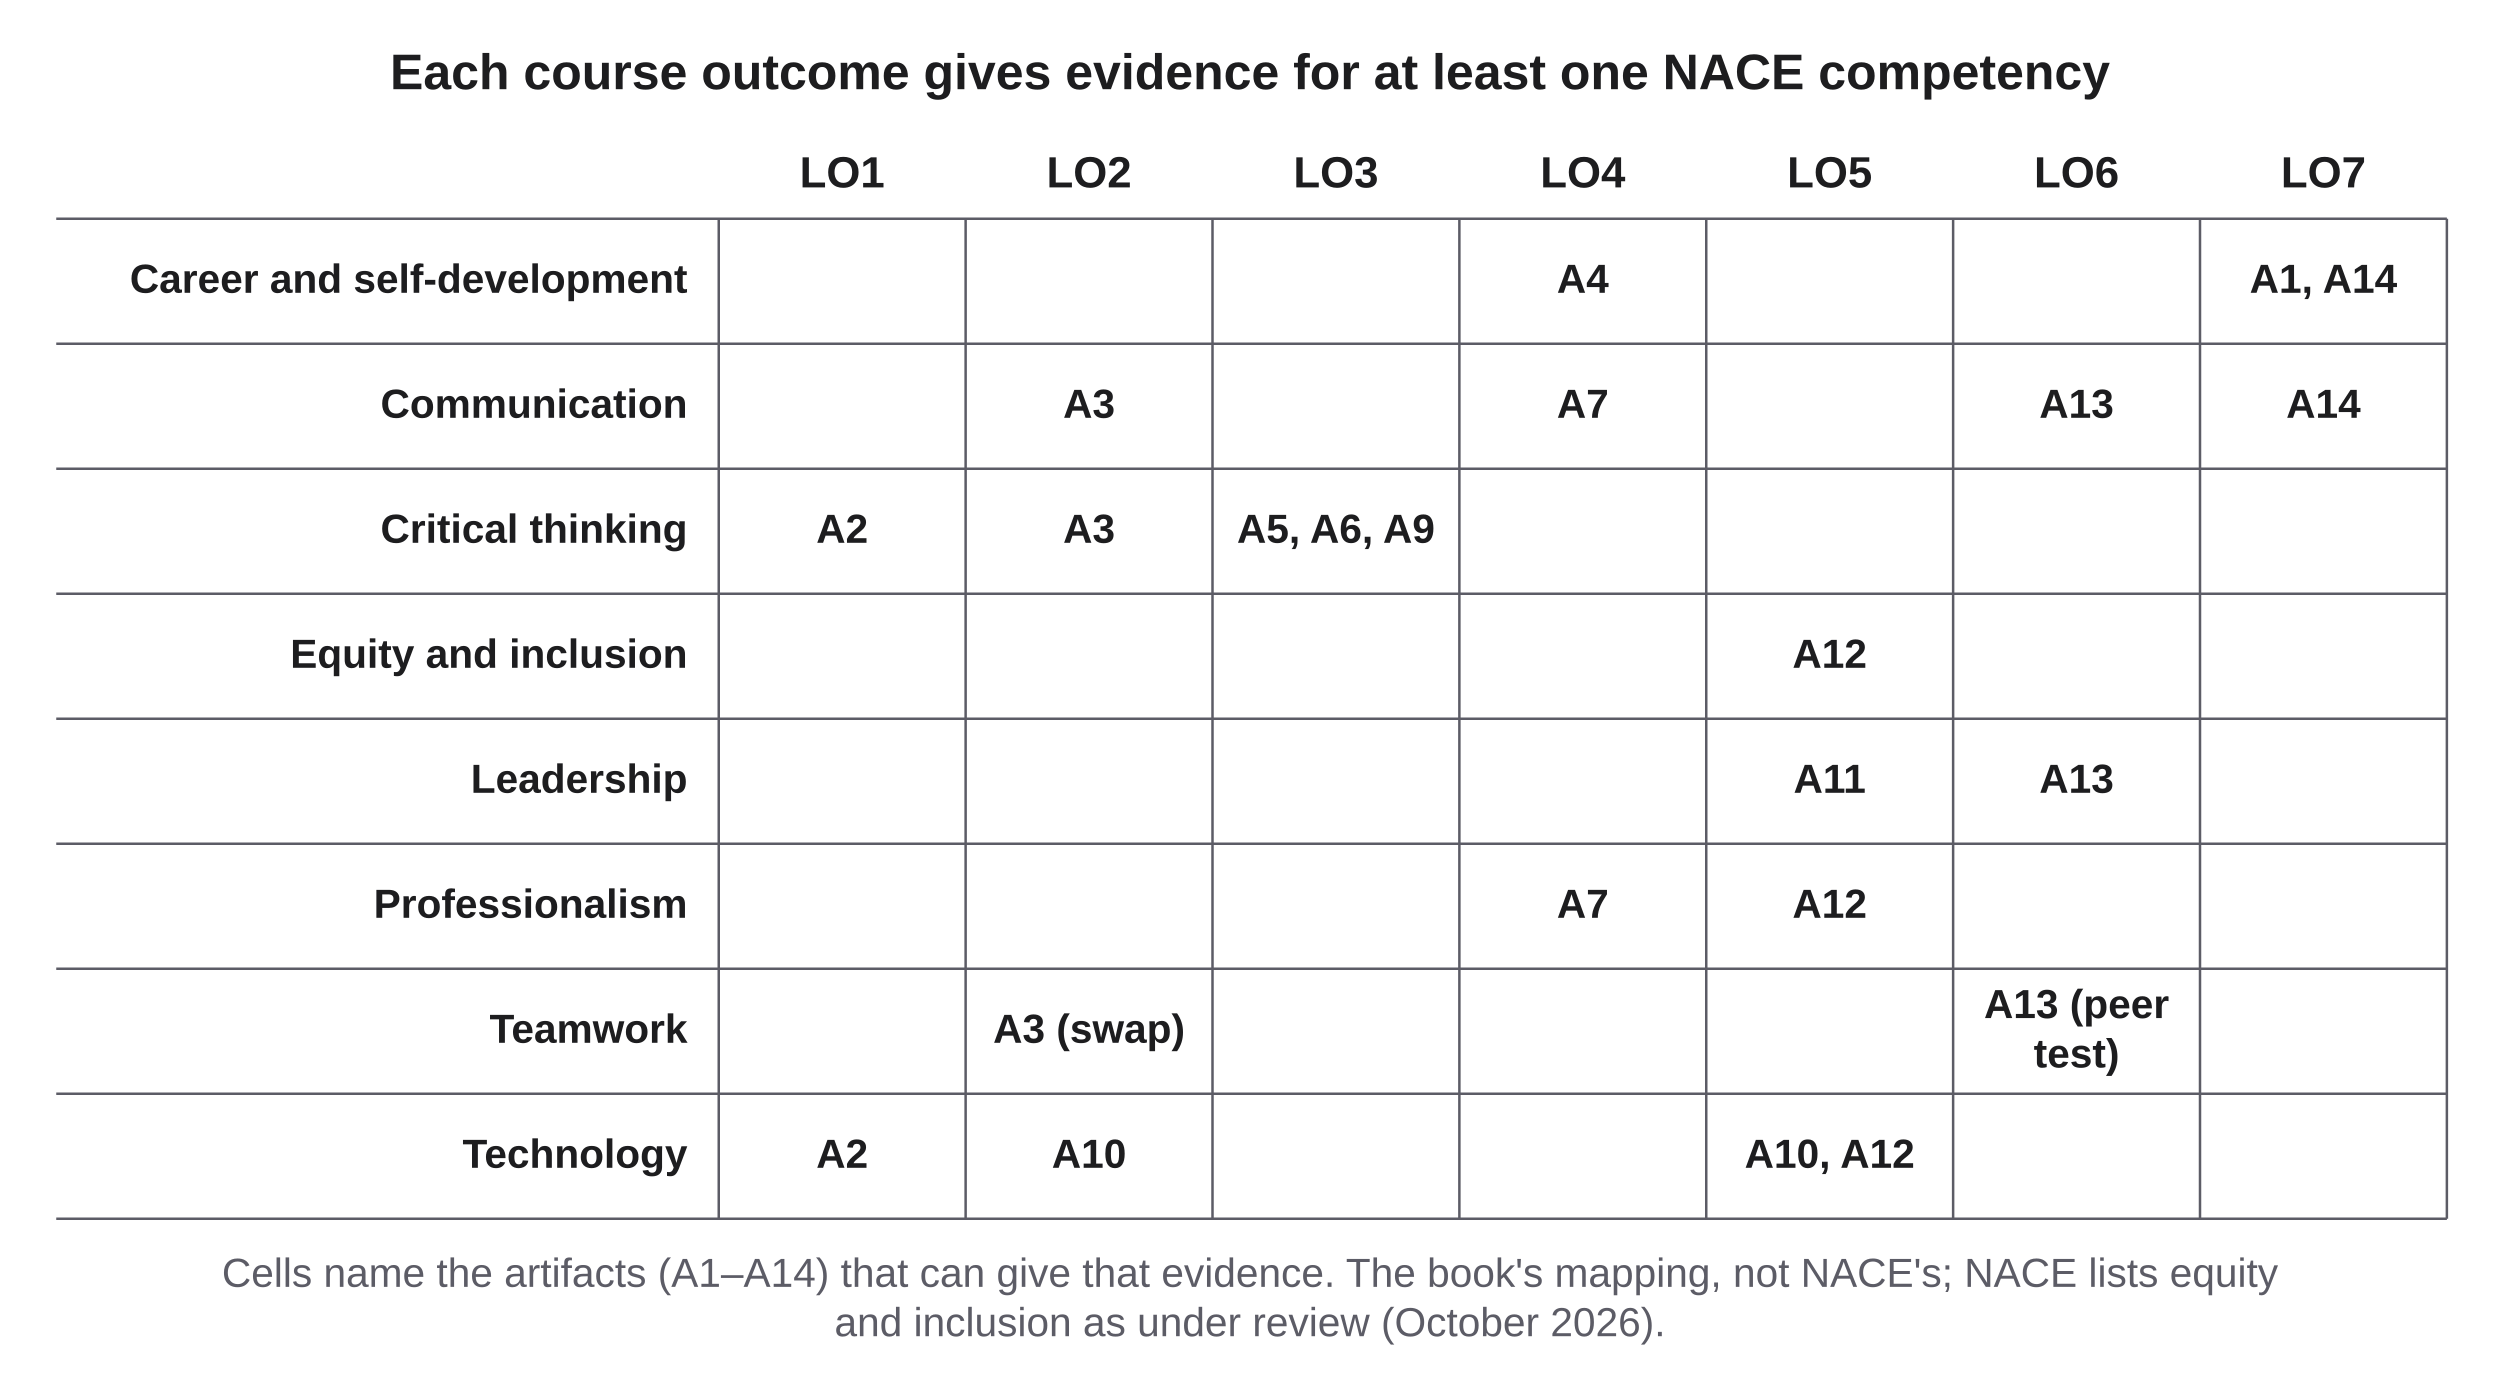
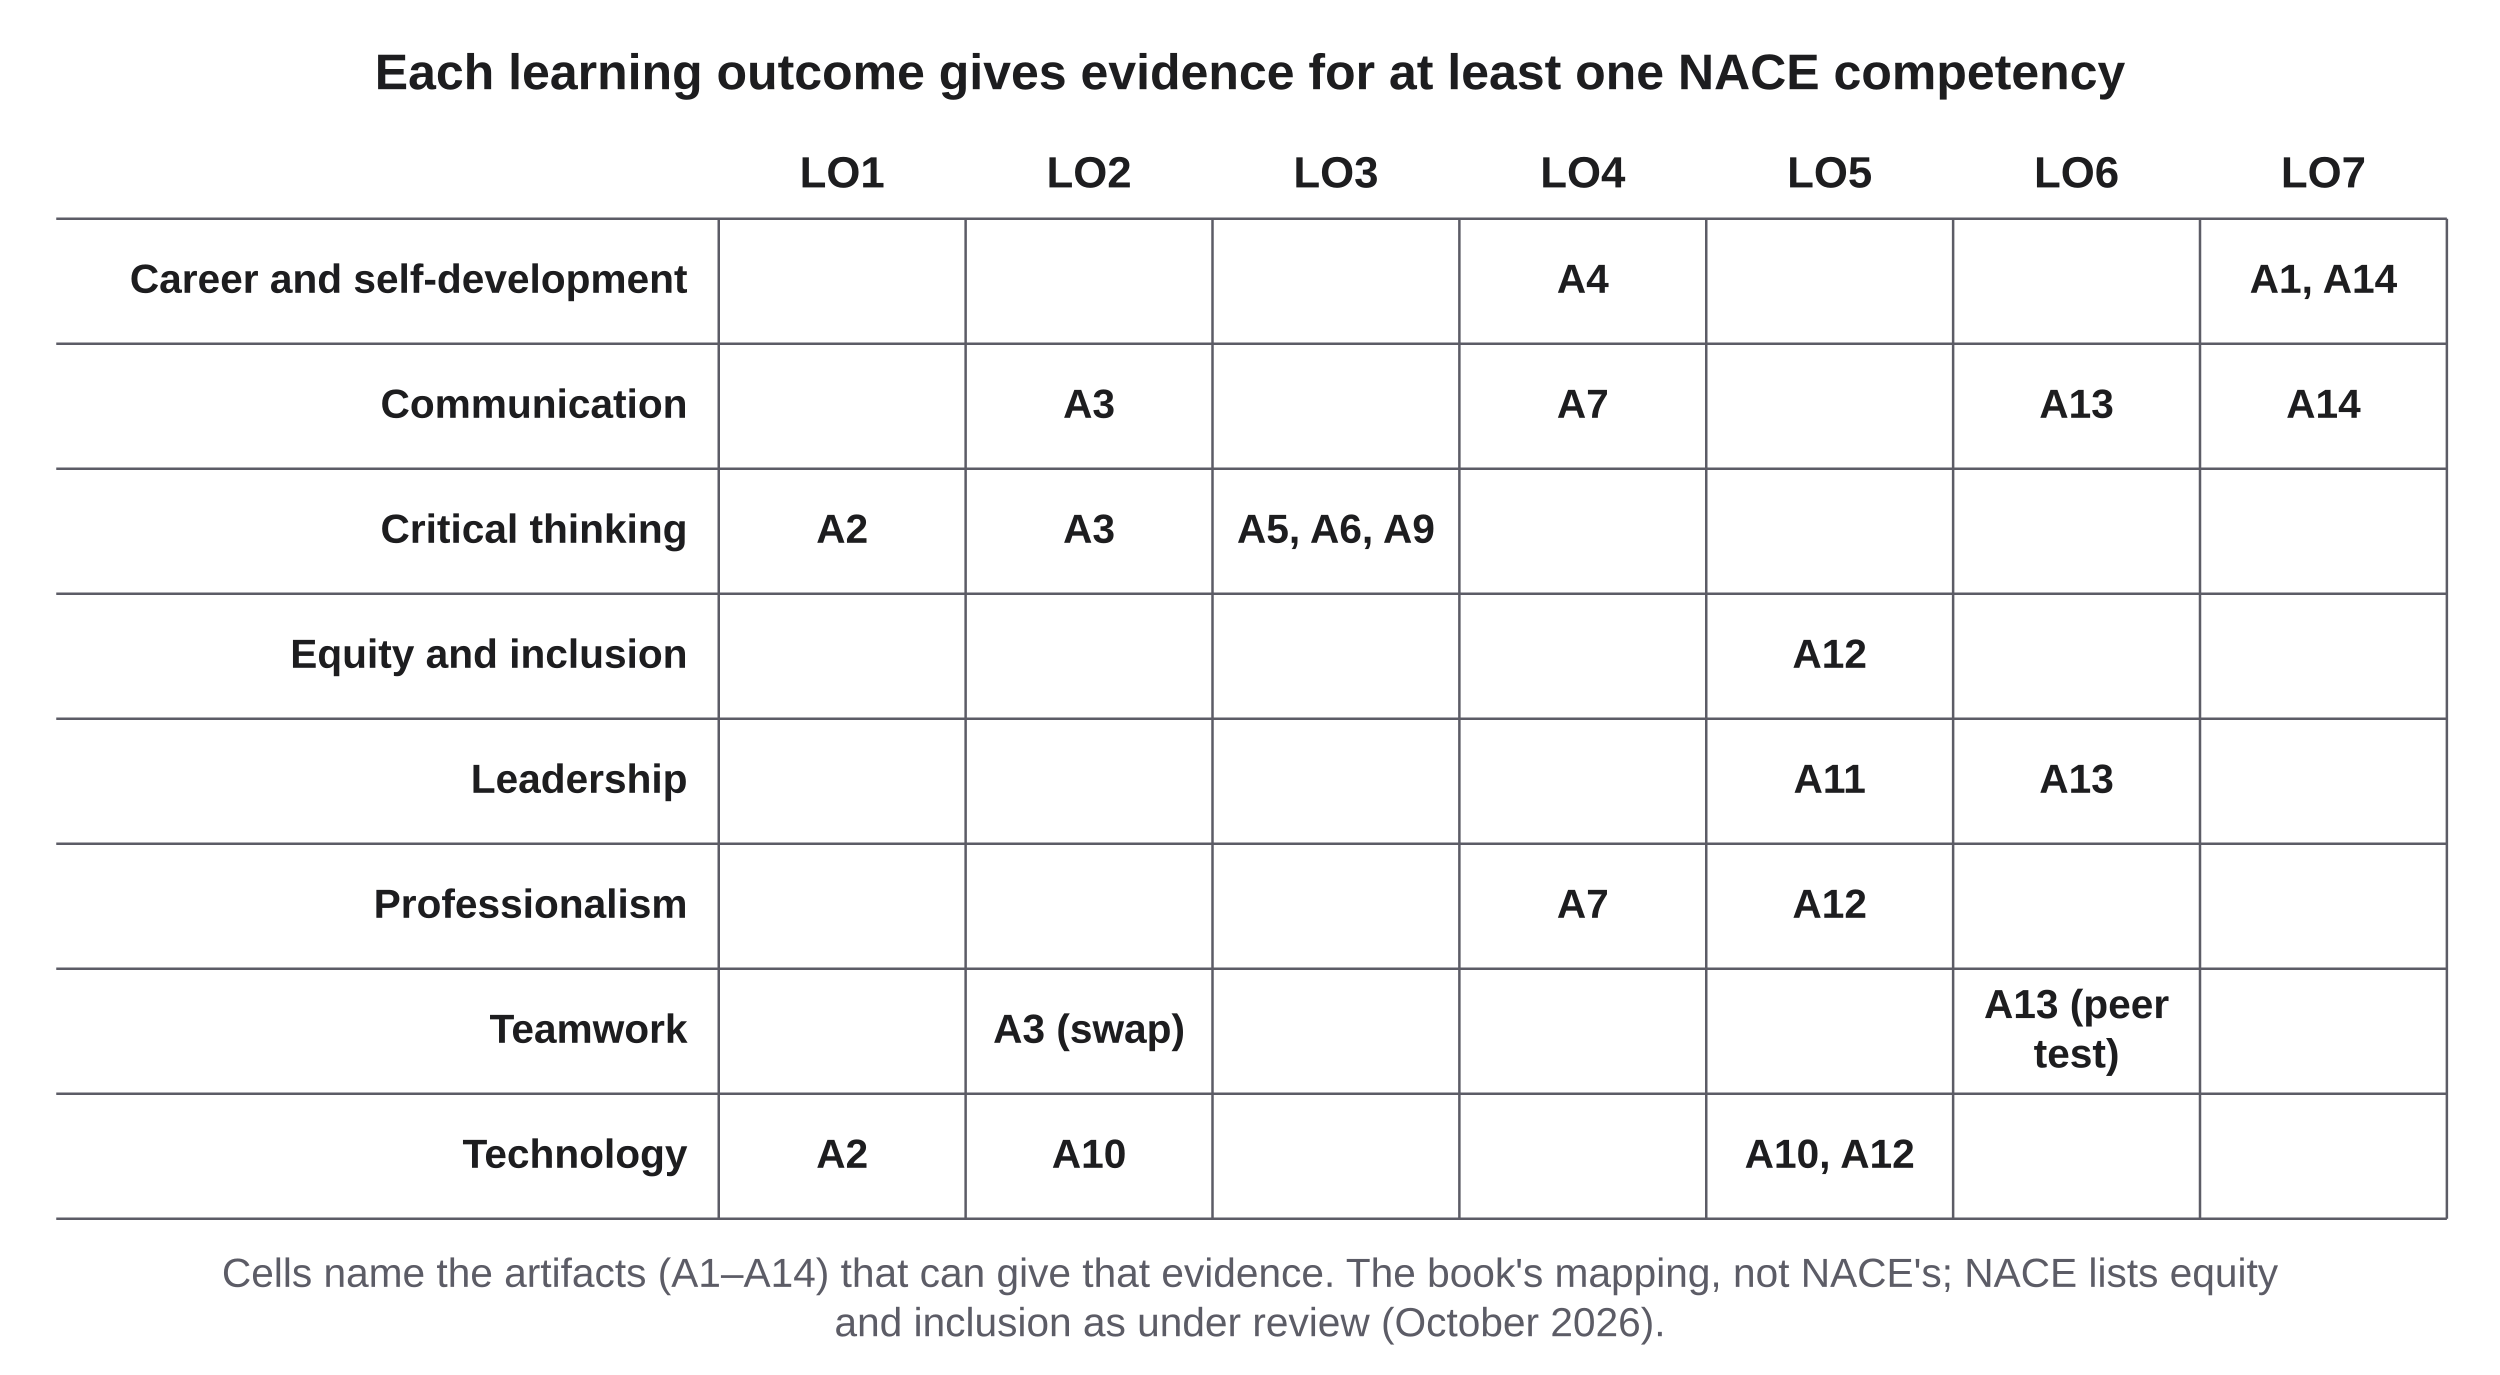
<svg xmlns="http://www.w3.org/2000/svg" viewBox="0 0 800 440" width="800" height="440" role="img" font-family="'Source Sans 3', 'Source Sans Pro', 'Helvetica Neue', Arial, sans-serif">
  <defs>
    <marker id="arrow-color" viewBox="0 0 10 10" refX="9" refY="5" markerWidth="7" markerHeight="7" orient="auto-start-reverse">
      <path d="M0,0 L10,5 L0,10 z" fill="#1D1D1F" />
    </marker>
    <pattern id="hatch" patternUnits="userSpaceOnUse" width="8" height="8" patternTransform="rotate(45)">
      <rect width="8" height="8" fill="#FFFFFF" />
      <line x1="0" y1="0" x2="0" y2="8" stroke="#9A9A9A" stroke-width="1.3" />
    </pattern>
    <pattern id="dots" patternUnits="userSpaceOnUse" width="7" height="7">
      <rect width="7" height="7" fill="#FFFFFF" />
      <circle cx="3.5" cy="3.5" r="1.2" fill="#000" />
    </pattern>
  </defs>
  <rect width="800" height="440" fill="#FFFFFF" />
-   <text x="400.0" y="24.0" font-size="16" font-weight="700" text-anchor="middle" dominant-baseline="middle" fill="#1D1D1F" style="">Each course outcome gives evidence for at least one NACE competency</text>
+   <text x="400.0" y="24.0" font-size="16" font-weight="700" text-anchor="middle" dominant-baseline="middle" fill="#1D1D1F" style="">Each learning outcome gives evidence for at least one NACE competency</text>
  <text x="269.5" y="56.0" font-size="14" font-weight="700" text-anchor="middle" dominant-baseline="middle" fill="#1D1D1F" style="">LO1</text>
  <text x="348.5" y="56.0" font-size="14" font-weight="700" text-anchor="middle" dominant-baseline="middle" fill="#1D1D1F" style="">LO2</text>
  <text x="427.5" y="56.0" font-size="14" font-weight="700" text-anchor="middle" dominant-baseline="middle" fill="#1D1D1F" style="">LO3</text>
  <text x="506.5" y="56.0" font-size="14" font-weight="700" text-anchor="middle" dominant-baseline="middle" fill="#1D1D1F" style="">LO4</text>
  <text x="585.5" y="56.0" font-size="14" font-weight="700" text-anchor="middle" dominant-baseline="middle" fill="#1D1D1F" style="">LO5</text>
  <text x="664.5" y="56.0" font-size="14" font-weight="700" text-anchor="middle" dominant-baseline="middle" fill="#1D1D1F" style="">LO6</text>
  <text x="743.5" y="56.0" font-size="14" font-weight="700" text-anchor="middle" dominant-baseline="middle" fill="#1D1D1F" style="">LO7</text>
  <text x="220.0" y="90.0" font-size="13" font-weight="600" text-anchor="end" dominant-baseline="middle" fill="#1D1D1F" style="">Career and self-development</text>
  <line x1="18" y1="70" x2="783" y2="70" stroke="#5C5C66" stroke-width="0.8" />
  <text x="506.5" y="90.0" font-size="13" font-weight="700" text-anchor="middle" dominant-baseline="middle" fill="#1D1D1F" style="">A4</text>
  <text x="743.5" y="90.0" font-size="13" font-weight="700" text-anchor="middle" dominant-baseline="middle" fill="#1D1D1F" style="">A1, A14</text>
  <text x="220.0" y="130.0" font-size="13" font-weight="600" text-anchor="end" dominant-baseline="middle" fill="#1D1D1F" style="">Communication</text>
  <line x1="18" y1="110" x2="783" y2="110" stroke="#5C5C66" stroke-width="0.8" />
  <text x="348.5" y="130.0" font-size="13" font-weight="700" text-anchor="middle" dominant-baseline="middle" fill="#1D1D1F" style="">A3</text>
  <text x="506.5" y="130.0" font-size="13" font-weight="700" text-anchor="middle" dominant-baseline="middle" fill="#1D1D1F" style="">A7</text>
  <text x="664.5" y="130.0" font-size="13" font-weight="700" text-anchor="middle" dominant-baseline="middle" fill="#1D1D1F" style="">A13</text>
  <text x="743.5" y="130.0" font-size="13" font-weight="700" text-anchor="middle" dominant-baseline="middle" fill="#1D1D1F" style="">A14</text>
  <text x="220.0" y="170.0" font-size="13" font-weight="600" text-anchor="end" dominant-baseline="middle" fill="#1D1D1F" style="">Critical thinking</text>
  <line x1="18" y1="150" x2="783" y2="150" stroke="#5C5C66" stroke-width="0.8" />
  <text x="269.5" y="170.0" font-size="13" font-weight="700" text-anchor="middle" dominant-baseline="middle" fill="#1D1D1F" style="">A2</text>
  <text x="348.5" y="170.0" font-size="13" font-weight="700" text-anchor="middle" dominant-baseline="middle" fill="#1D1D1F" style="">A3</text>
  <text x="427.5" y="170.0" font-size="13" font-weight="700" text-anchor="middle" dominant-baseline="middle" fill="#1D1D1F" style="">A5, A6, A9</text>
  <text x="220.0" y="210.0" font-size="13" font-weight="600" text-anchor="end" dominant-baseline="middle" fill="#1D1D1F" style="">Equity and inclusion</text>
  <line x1="18" y1="190" x2="783" y2="190" stroke="#5C5C66" stroke-width="0.8" />
  <text x="585.5" y="210.0" font-size="13" font-weight="700" text-anchor="middle" dominant-baseline="middle" fill="#1D1D1F" style="">A12</text>
  <text x="220.0" y="250.0" font-size="13" font-weight="600" text-anchor="end" dominant-baseline="middle" fill="#1D1D1F" style="">Leadership</text>
  <line x1="18" y1="230" x2="783" y2="230" stroke="#5C5C66" stroke-width="0.8" />
  <text x="585.5" y="250.0" font-size="13" font-weight="700" text-anchor="middle" dominant-baseline="middle" fill="#1D1D1F" style="">A11</text>
  <text x="664.5" y="250.0" font-size="13" font-weight="700" text-anchor="middle" dominant-baseline="middle" fill="#1D1D1F" style="">A13</text>
  <text x="220.0" y="290.0" font-size="13" font-weight="600" text-anchor="end" dominant-baseline="middle" fill="#1D1D1F" style="">Professionalism</text>
  <line x1="18" y1="270" x2="783" y2="270" stroke="#5C5C66" stroke-width="0.8" />
  <text x="506.5" y="290.0" font-size="13" font-weight="700" text-anchor="middle" dominant-baseline="middle" fill="#1D1D1F" style="">A7</text>
  <text x="585.5" y="290.0" font-size="13" font-weight="700" text-anchor="middle" dominant-baseline="middle" fill="#1D1D1F" style="">A12</text>
  <text x="220.0" y="330.0" font-size="13" font-weight="600" text-anchor="end" dominant-baseline="middle" fill="#1D1D1F" style="">Teamwork</text>
  <line x1="18" y1="310" x2="783" y2="310" stroke="#5C5C66" stroke-width="0.8" />
  <text x="348.5" y="330.0" font-size="13" font-weight="700" text-anchor="middle" dominant-baseline="middle" fill="#1D1D1F" style="">A3 (swap)</text>
  <text x="664.5" y="322.1" font-size="13" font-weight="700" text-anchor="middle" dominant-baseline="middle" fill="#1D1D1F" style="">A13 (peer</text>
  <text x="664.5" y="337.9" font-size="13" font-weight="700" text-anchor="middle" dominant-baseline="middle" fill="#1D1D1F" style="">test)</text>
  <text x="220.0" y="370.0" font-size="13" font-weight="600" text-anchor="end" dominant-baseline="middle" fill="#1D1D1F" style="">Technology</text>
  <line x1="18" y1="350" x2="783" y2="350" stroke="#5C5C66" stroke-width="0.8" />
  <text x="269.5" y="370.0" font-size="13" font-weight="700" text-anchor="middle" dominant-baseline="middle" fill="#1D1D1F" style="">A2</text>
  <text x="348.5" y="370.0" font-size="13" font-weight="700" text-anchor="middle" dominant-baseline="middle" fill="#1D1D1F" style="">A10</text>
  <text x="585.5" y="370.0" font-size="13" font-weight="700" text-anchor="middle" dominant-baseline="middle" fill="#1D1D1F" style="">A10, A12</text>
  <line x1="18" y1="390" x2="783" y2="390" stroke="#5C5C66" stroke-width="0.8" />
  <line x1="230" y1="70" x2="230" y2="390" stroke="#5C5C66" stroke-width="0.8" />
  <line x1="309" y1="70" x2="309" y2="390" stroke="#5C5C66" stroke-width="0.8" />
  <line x1="388" y1="70" x2="388" y2="390" stroke="#5C5C66" stroke-width="0.8" />
  <line x1="467" y1="70" x2="467" y2="390" stroke="#5C5C66" stroke-width="0.8" />
  <line x1="546" y1="70" x2="546" y2="390" stroke="#5C5C66" stroke-width="0.8" />
  <line x1="625" y1="70" x2="625" y2="390" stroke="#5C5C66" stroke-width="0.8" />
  <line x1="704" y1="70" x2="704" y2="390" stroke="#5C5C66" stroke-width="0.8" />
  <line x1="783" y1="70" x2="783" y2="390" stroke="#5C5C66" stroke-width="0.8" />
  <text x="400.0" y="408.1" font-size="13" font-weight="normal" text-anchor="middle" dominant-baseline="middle" fill="#5C5C66" style="">Cells name the artifacts (A1–A14) that can give that evidence. The book's mapping, not NACE's; NACE lists equity</text>
  <text x="400.0" y="423.9" font-size="13" font-weight="normal" text-anchor="middle" dominant-baseline="middle" fill="#5C5C66" style="">and inclusion as under review (October 2026).</text>
</svg>
